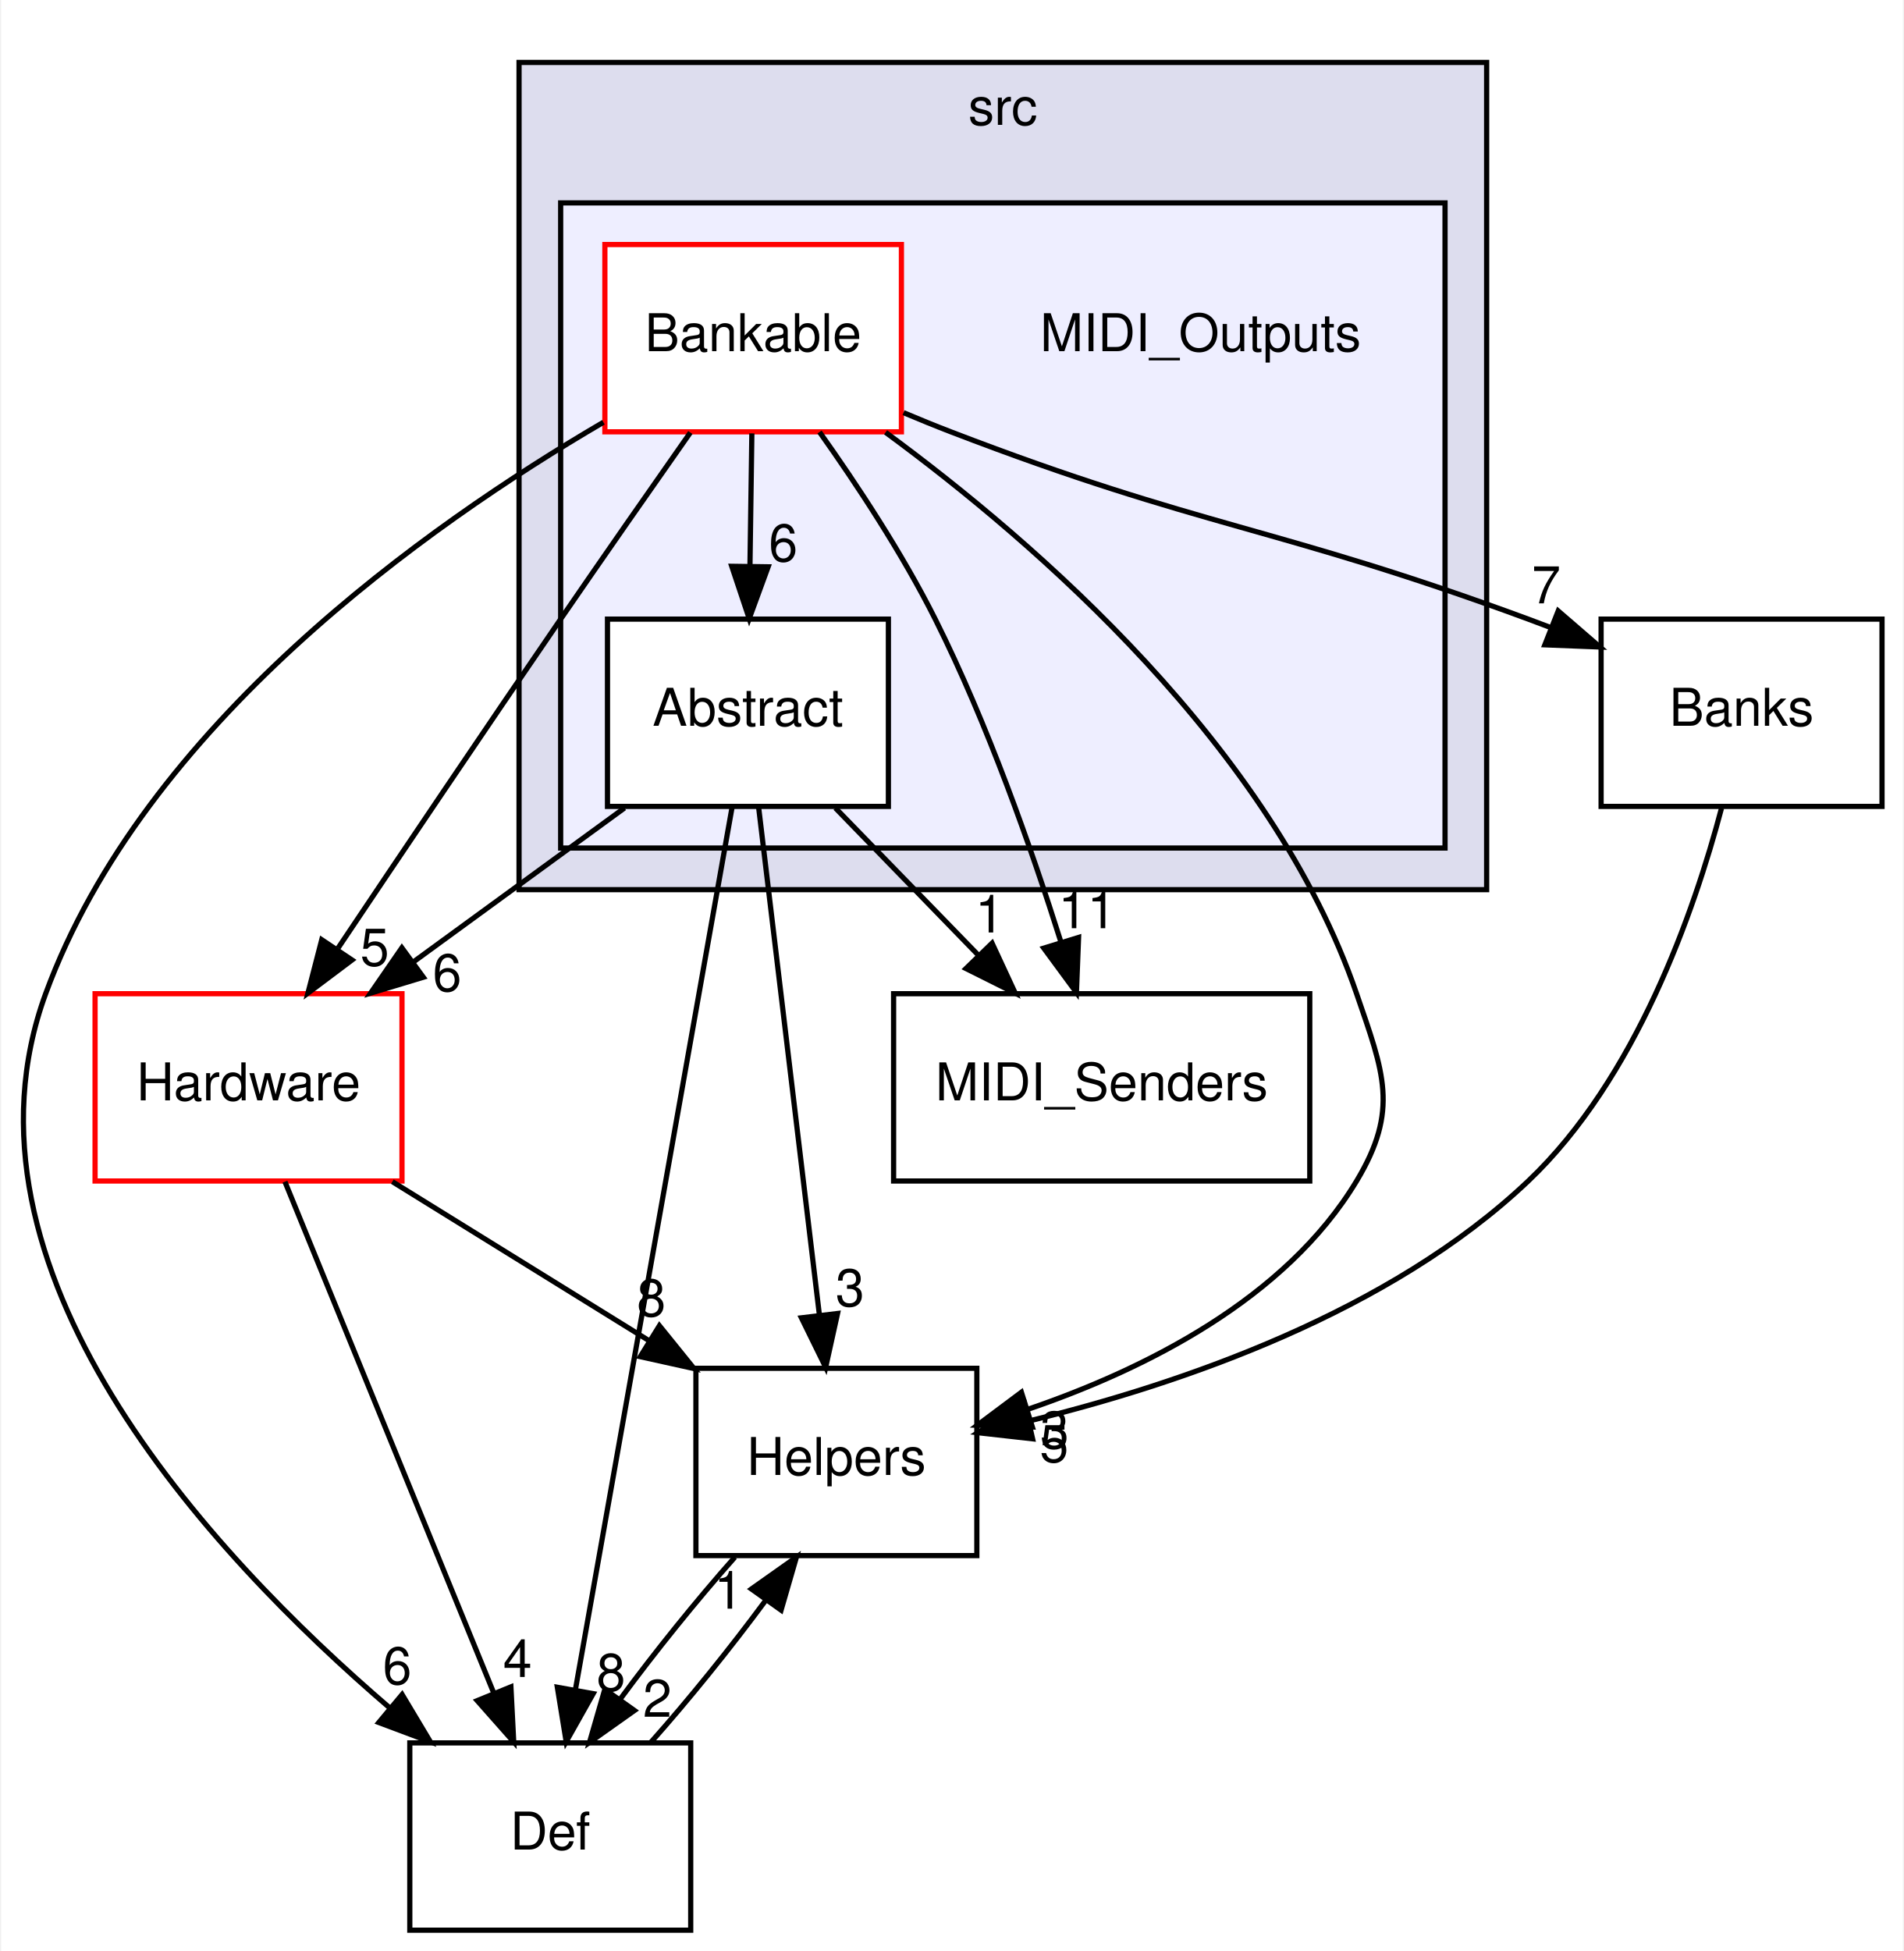
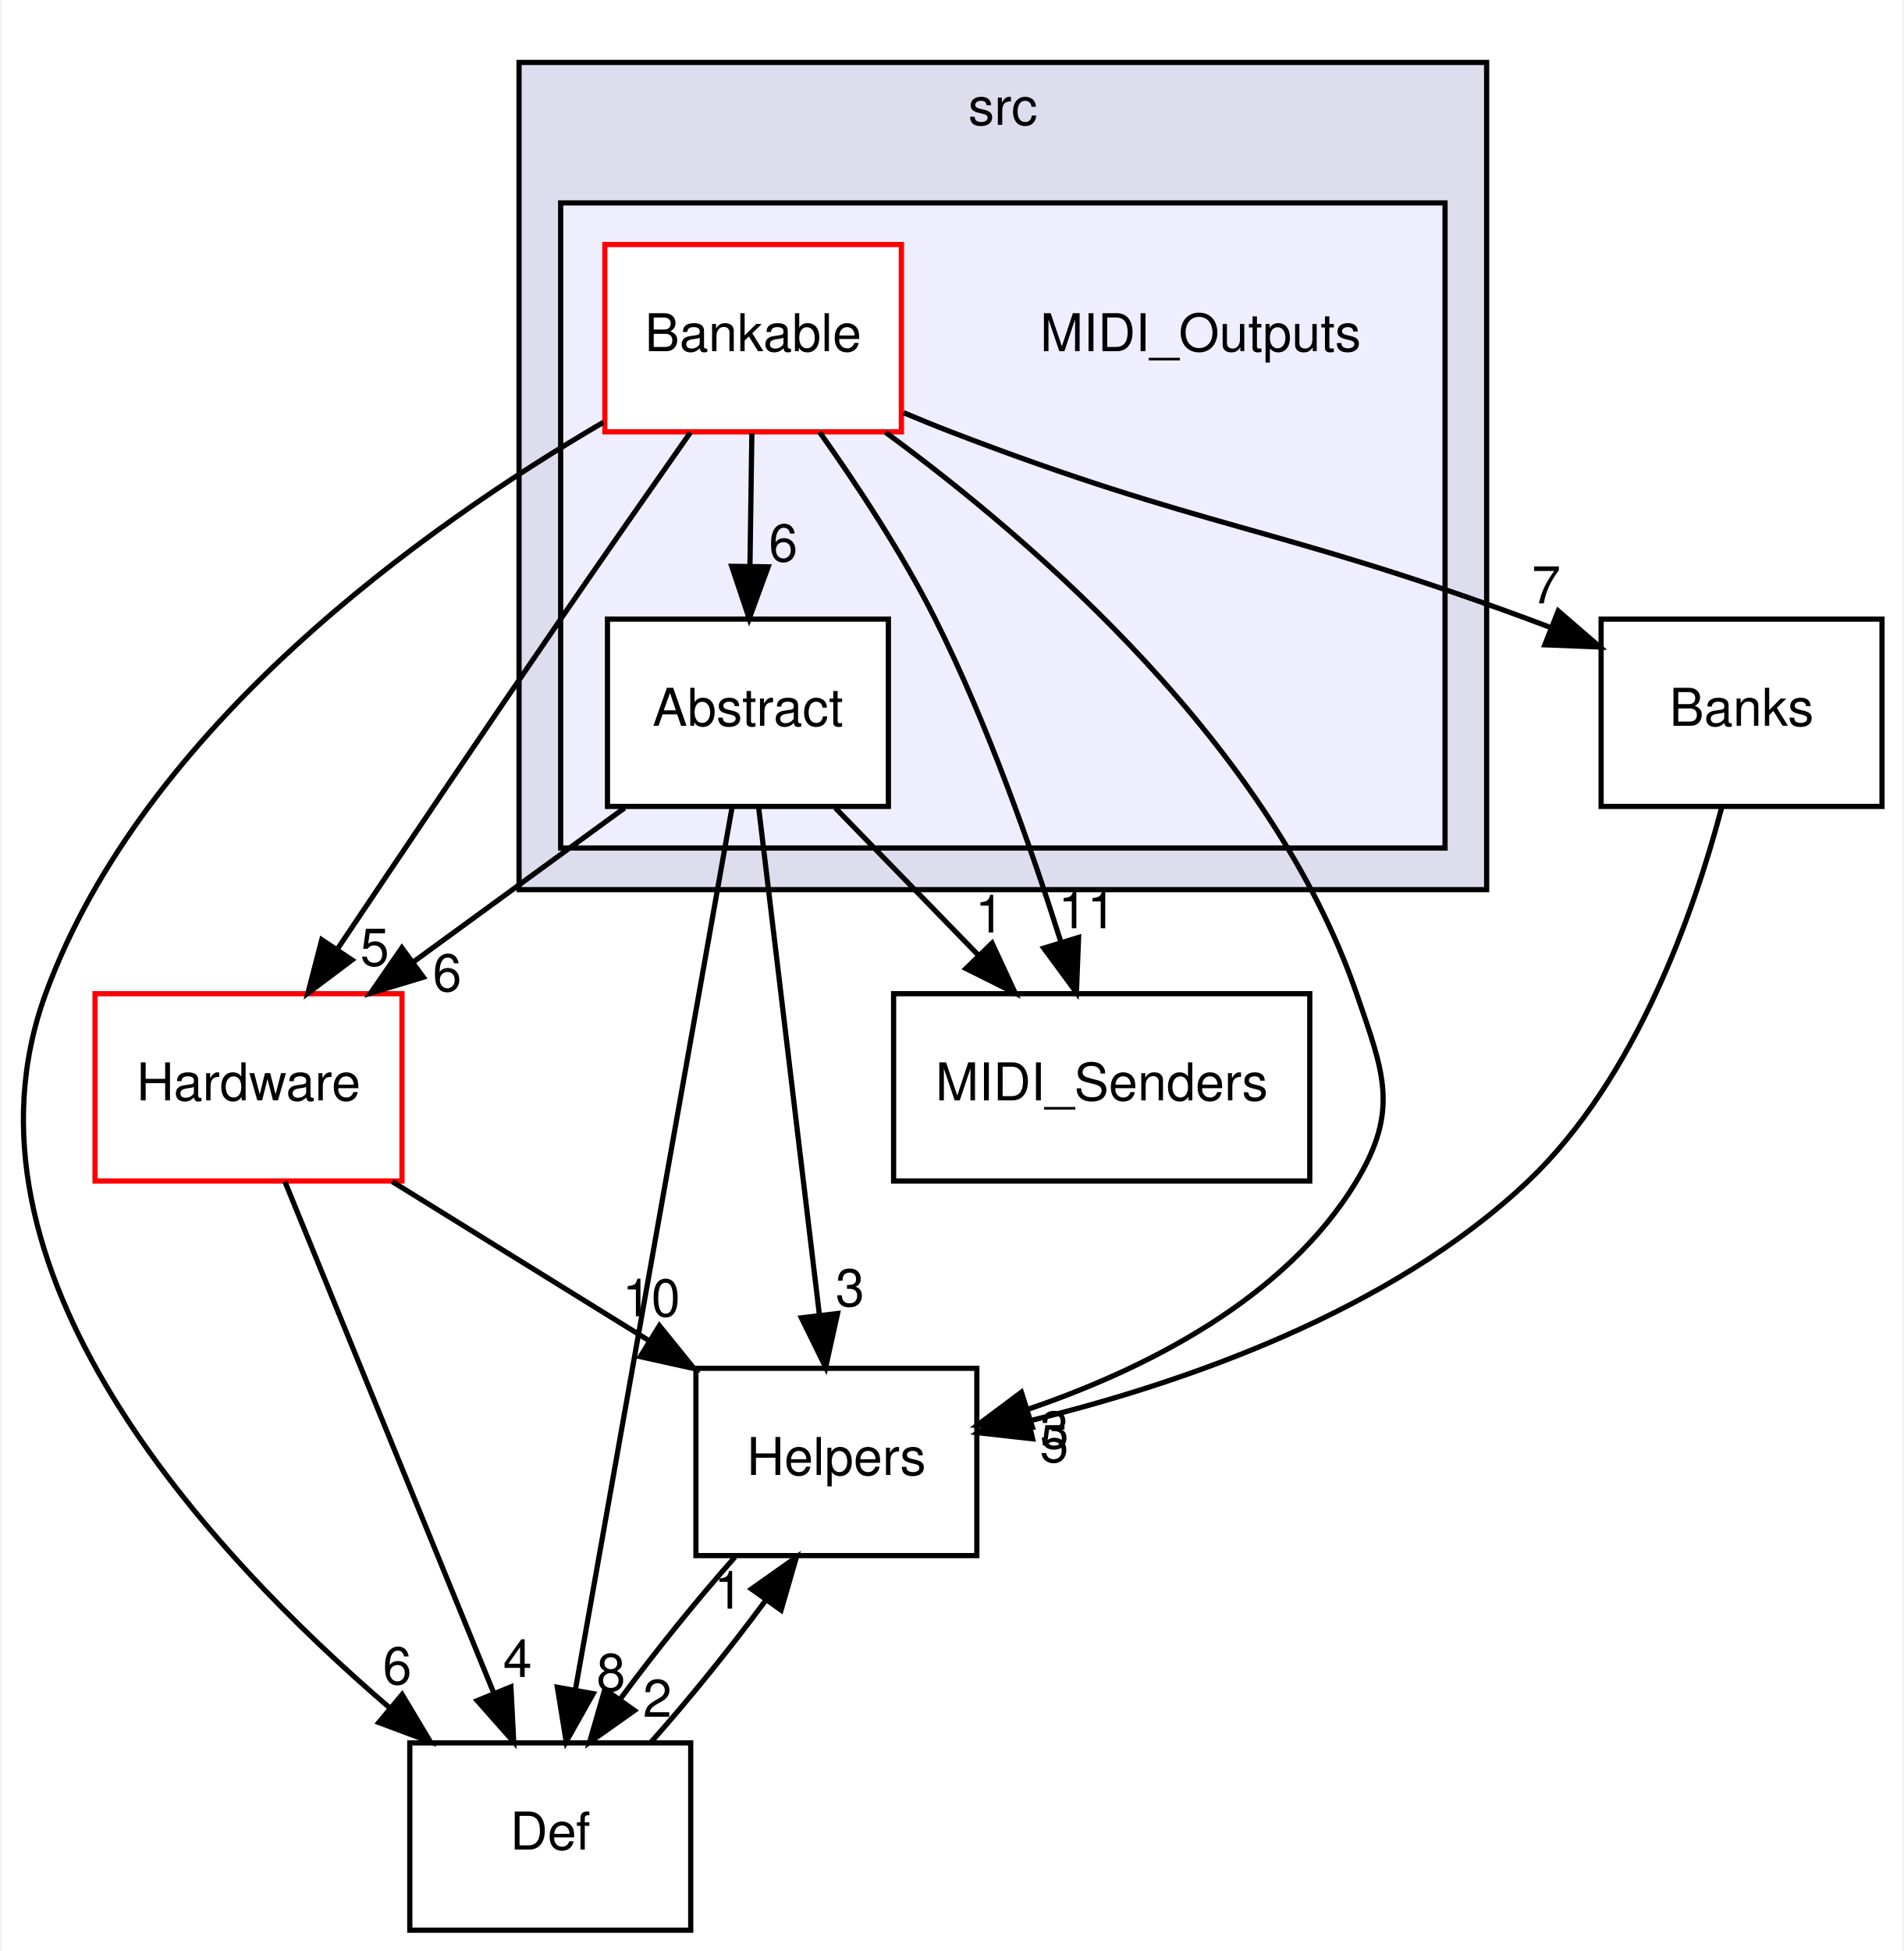
<svg xmlns="http://www.w3.org/2000/svg" xmlns:xlink="http://www.w3.org/1999/xlink" width="366pt" height="375pt" viewBox="0.00 0.00 365.54 375.00">
  <g id="graph0" class="graph" transform="scale(1 1) rotate(0) translate(4 371)">
    <polygon fill="white" stroke="none" points="-4,4 -4,-371 361.544,-371 361.544,4 -4,4" />
    <g id="clust1" class="cluster">
      <g id="a_clust1">
        <a xlink:href="dir_68267d1309a1af8e8297ef4c3efbcdba.html" target="_top" xlink:title="src">
          <polygon fill="#ddddee" stroke="black" points="95.544,-200 95.544,-359 281.544,-359 281.544,-200 95.544,-200" />
          <text text-anchor="middle" x="188.544" y="-347" font-family="Helvetica,sans-Serif" font-size="10.00">src</text>
        </a>
      </g>
    </g>
    <g id="clust2" class="cluster">
      <g id="a_clust2">
        <a xlink:href="dir_2203ff04ab105d4802e644d41d784e20.html" target="_top">
          <polygon fill="#eeeeff" stroke="black" points="103.544,-208 103.544,-332 273.544,-332 273.544,-208 103.544,-208" />
        </a>
      </g>
    </g>
    <g id="node1" class="node">
      <text text-anchor="middle" x="226.544" y="-303.5" font-family="Helvetica,sans-Serif" font-size="10.00">MIDI_Outputs</text>
    </g>
    <g id="node2" class="node">
      <g id="a_node2">
        <a xlink:href="dir_4c1305a51ad6ea1ac7063bb4084ac14b.html" target="_top" xlink:title="Abstract">
          <polygon fill="white" stroke="black" points="166.544,-252 112.544,-252 112.544,-216 166.544,-216 166.544,-252" />
          <text text-anchor="middle" x="139.544" y="-231.5" font-family="Helvetica,sans-Serif" font-size="10.00">Abstract</text>
        </a>
      </g>
    </g>
    <g id="node4" class="node">
      <g id="a_node4">
        <a xlink:href="dir_bba0a06b7c5bf1521d83c5188eb207fb.html" target="_top" xlink:title="Helpers">
          <polygon fill="none" stroke="black" points="183.544,-108 129.544,-108 129.544,-72 183.544,-72 183.544,-108" />
          <text text-anchor="middle" x="156.544" y="-87.5" font-family="Helvetica,sans-Serif" font-size="10.00">Helpers</text>
        </a>
      </g>
    </g>
    <g id="edge1" class="edge">
      <path fill="none" stroke="black" d="M141.594,-215.871C144.492,-191.67 149.814,-147.211 153.264,-118.393" />
      <polygon fill="black" stroke="black" points="156.772,-118.534 154.486,-108.189 149.822,-117.702 156.772,-118.534" />
      <g id="a_edge1-headlabel">
        <a xlink:href="dir_000023_000003.html" target="_top" xlink:title="3">
          <text text-anchor="middle" x="159.164" y="-119.941" font-family="Helvetica,sans-Serif" font-size="10.00">3</text>
        </a>
      </g>
    </g>
    <g id="node5" class="node">
      <g id="a_node5">
        <a xlink:href="dir_f5601f71f9b8dfdd9adc4acfaf93276a.html" target="_top" xlink:title="MIDI_Senders">
          <polygon fill="none" stroke="black" points="247.544,-180 167.544,-180 167.544,-144 247.544,-144 247.544,-180" />
          <text text-anchor="middle" x="207.544" y="-159.5" font-family="Helvetica,sans-Serif" font-size="10.00">MIDI_Senders</text>
        </a>
      </g>
    </g>
    <g id="edge2" class="edge">
      <path fill="none" stroke="black" d="M156.353,-215.697C164.67,-207.135 174.849,-196.656 183.934,-187.304" />
      <polygon fill="black" stroke="black" points="186.471,-189.716 190.928,-180.104 181.45,-184.838 186.471,-189.716" />
      <g id="a_edge2-headlabel">
        <a xlink:href="dir_000023_000011.html" target="_top" xlink:title="1">
          <text text-anchor="middle" x="186.003" y="-191.773" font-family="Helvetica,sans-Serif" font-size="10.00">1</text>
        </a>
      </g>
    </g>
    <g id="node6" class="node">
      <g id="a_node6">
        <a xlink:href="dir_c90f87021e89d05236fc514cb49c4dcf.html" target="_top" xlink:title="Def">
          <polygon fill="none" stroke="black" points="128.544,-36 74.544,-36 74.544,-0 128.544,-0 128.544,-36" />
          <text text-anchor="middle" x="101.544" y="-15.5" font-family="Helvetica,sans-Serif" font-size="10.00">Def</text>
        </a>
      </g>
    </g>
    <g id="edge3" class="edge">
      <path fill="none" stroke="black" d="M136.498,-215.849C129.911,-178.753 114.295,-90.81 106.356,-46.103" />
      <polygon fill="black" stroke="black" points="109.798,-45.467 104.604,-36.233 102.906,-46.69 109.798,-45.467" />
      <g id="a_edge3-headlabel">
        <a xlink:href="dir_000023_000014.html" target="_top" xlink:title="8">
          <text text-anchor="middle" x="113.222" y="-46.009" font-family="Helvetica,sans-Serif" font-size="10.00">8</text>
        </a>
      </g>
    </g>
    <g id="node7" class="node">
      <g id="a_node7">
        <a xlink:href="dir_392e5fed41b2de721750e308647dcb9c.html" target="_top" xlink:title="Hardware">
          <polygon fill="white" stroke="red" points="73.044,-180 14.044,-180 14.044,-144 73.044,-144 73.044,-180" />
          <text text-anchor="middle" x="43.544" y="-159.5" font-family="Helvetica,sans-Serif" font-size="10.00">Hardware</text>
        </a>
      </g>
    </g>
    <g id="edge4" class="edge">
      <path fill="none" stroke="black" d="M115.813,-215.697C103.607,-206.796 88.558,-195.823 75.359,-186.199" />
      <polygon fill="black" stroke="black" points="77.143,-183.168 67.001,-180.104 73.019,-188.824 77.143,-183.168" />
      <g id="a_edge4-headlabel">
        <a xlink:href="dir_000023_000001.html" target="_top" xlink:title="6">
          <text text-anchor="middle" x="81.721" y="-180.492" font-family="Helvetica,sans-Serif" font-size="10.00">6</text>
        </a>
      </g>
    </g>
    <g id="node3" class="node">
      <g id="a_node3">
        <a xlink:href="dir_44ddf4232b360beb1a0694523e04aed4.html" target="_top" xlink:title="Bankable">
          <polygon fill="white" stroke="red" points="169.044,-324 112.044,-324 112.044,-288 169.044,-288 169.044,-324" />
          <text text-anchor="middle" x="140.544" y="-303.5" font-family="Helvetica,sans-Serif" font-size="10.00">Bankable</text>
        </a>
      </g>
    </g>
    <g id="edge6" class="edge">
      <path fill="none" stroke="black" d="M140.297,-287.697C140.186,-279.983 140.054,-270.712 139.931,-262.112" />
      <polygon fill="black" stroke="black" points="143.431,-262.053 139.788,-252.104 136.431,-262.153 143.431,-262.053" />
      <g id="a_edge6-headlabel">
        <a xlink:href="dir_000010_000023.html" target="_top" xlink:title="6">
          <text text-anchor="middle" x="146.321" y="-263.107" font-family="Helvetica,sans-Serif" font-size="10.00">6</text>
        </a>
      </g>
    </g>
    <g id="edge7" class="edge">
      <path fill="none" stroke="black" d="M166.003,-287.9C194.953,-266.643 240.306,-227.326 256.544,-180 261.736,-164.866 264.793,-157.709 256.544,-144 242.865,-121.269 215.798,-107.772 193.27,-100.092" />
      <polygon fill="black" stroke="black" points="194.215,-96.721 183.625,-97.054 192.111,-103.397 194.215,-96.721" />
      <g id="a_edge7-headlabel">
        <a xlink:href="dir_000010_000003.html" target="_top" xlink:title="3">
          <text text-anchor="middle" x="198.496" y="-92.593" font-family="Helvetica,sans-Serif" font-size="10.00">3</text>
        </a>
      </g>
    </g>
    <g id="edge8" class="edge">
      <path fill="none" stroke="black" d="M153.303,-287.965C160.472,-277.869 169.222,-264.619 175.544,-252 185.611,-231.903 194.062,-207.85 199.746,-189.818" />
      <polygon fill="black" stroke="black" points="203.101,-190.815 202.689,-180.229 196.409,-188.762 203.101,-190.815" />
      <g id="a_edge8-headlabel">
        <a xlink:href="dir_000010_000011.html" target="_top" xlink:title="11">
          <text text-anchor="middle" x="204.762" y="-192.585" font-family="Helvetica,sans-Serif" font-size="10.00">11</text>
        </a>
      </g>
    </g>
    <g id="edge9" class="edge">
      <path fill="none" stroke="black" d="M111.764,-289.838C77.761,-269.963 23.422,-231.487 4.544,-180 -14.777,-127.305 35.647,-72.745 70.821,-42.61" />
      <polygon fill="black" stroke="black" points="73.065,-45.296 78.503,-36.203 68.582,-39.92 73.065,-45.296" />
      <g id="a_edge9-headlabel">
        <a xlink:href="dir_000010_000014.html" target="_top" xlink:title="6">
          <text text-anchor="middle" x="72.123" y="-47.279" font-family="Helvetica,sans-Serif" font-size="10.00">6</text>
        </a>
      </g>
    </g>
    <g id="edge10" class="edge">
      <path fill="none" stroke="black" d="M128.475,-287.863C121.209,-277.509 111.797,-264.029 103.544,-252 89.001,-230.802 72.708,-206.606 60.775,-188.798" />
      <polygon fill="black" stroke="black" points="63.435,-186.481 54.964,-180.118 57.618,-190.375 63.435,-186.481" />
      <g id="a_edge10-headlabel">
        <a xlink:href="dir_000010_000001.html" target="_top" xlink:title="5">
          <text text-anchor="middle" x="67.794" y="-185.388" font-family="Helvetica,sans-Serif" font-size="10.00">5</text>
        </a>
      </g>
    </g>
    <g id="node8" class="node">
      <g id="a_node8">
        <a xlink:href="dir_96809ae32da64306a703eb7e36380126.html" target="_top" xlink:title="Banks">
          <polygon fill="none" stroke="black" points="357.544,-252 303.544,-252 303.544,-216 357.544,-216 357.544,-252" />
          <text text-anchor="middle" x="330.544" y="-231.5" font-family="Helvetica,sans-Serif" font-size="10.00">Banks</text>
        </a>
      </g>
    </g>
    <g id="edge11" class="edge">
      <path fill="none" stroke="black" d="M169.455,-291.682C172.505,-290.393 175.576,-289.141 178.544,-288 226.95,-269.384 240.885,-269.946 289.544,-252 290.944,-251.483 292.368,-250.948 293.803,-250.398" />
      <polygon fill="black" stroke="black" points="295.299,-253.571 303.316,-246.643 292.729,-247.06 295.299,-253.571" />
      <g id="a_edge11-headlabel">
        <a xlink:href="dir_000010_000007.html" target="_top" xlink:title="7">
          <text text-anchor="middle" x="292.998" y="-255.031" font-family="Helvetica,sans-Serif" font-size="10.00">7</text>
        </a>
      </g>
    </g>
    <g id="edge5" class="edge">
      <path fill="none" stroke="black" d="M137.033,-71.697C129.724,-63.474 121.672,-53.483 114.997,-44.421" />
      <polygon fill="black" stroke="black" points="117.733,-42.229 109.088,-36.104 112.027,-46.283 117.733,-42.229" />
      <g id="a_edge5-headlabel">
        <a xlink:href="dir_000003_000014.html" target="_top" xlink:title="2">
          <text text-anchor="middle" x="122.13" y="-41.014" font-family="Helvetica,sans-Serif" font-size="10.00">2</text>
        </a>
      </g>
    </g>
    <g id="edge12" class="edge">
      <path fill="none" stroke="black" d="M120.878,-36.104C128.174,-44.298 136.231,-54.282 142.928,-63.359" />
      <polygon fill="black" stroke="black" points="140.213,-65.58 148.864,-71.697 145.915,-61.52 140.213,-65.58" />
      <g id="a_edge12-headlabel">
        <a xlink:href="dir_000014_000003.html" target="_top" xlink:title="1">
          <text text-anchor="middle" x="135.815" y="-61.799" font-family="Helvetica,sans-Serif" font-size="10.00">1</text>
        </a>
      </g>
    </g>
    <g id="edge13" class="edge">
      <path fill="none" stroke="black" d="M71.187,-143.876C86.072,-134.655 104.609,-123.172 120.602,-113.265" />
      <polygon fill="black" stroke="black" points="122.528,-116.189 129.186,-107.947 118.842,-110.238 122.528,-116.189" />
      <g id="a_edge13-headlabel">
-         <a xlink:href="dir_000001_000003.html" target="_top" xlink:title="8">
-           <text text-anchor="middle" x="120.968" y="-117.995" font-family="Helvetica,sans-Serif" font-size="10.00">8</text>
+         <a xlink:href="dir_000001_000003.html" target="_top" xlink:title="10">
+           <text text-anchor="middle" x="120.968" y="-117.995" font-family="Helvetica,sans-Serif" font-size="10.00">10</text>
        </a>
      </g>
    </g>
    <g id="edge14" class="edge">
      <path fill="none" stroke="black" d="M50.54,-143.871C60.512,-119.457 78.905,-74.426 90.665,-45.635" />
      <polygon fill="black" stroke="black" points="93.982,-46.77 94.523,-36.189 87.501,-44.123 93.982,-46.77" />
      <g id="a_edge14-headlabel">
        <a xlink:href="dir_000001_000014.html" target="_top" xlink:title="4">
          <text text-anchor="middle" x="95.251" y="-48.672" font-family="Helvetica,sans-Serif" font-size="10.00">4</text>
        </a>
      </g>
    </g>
    <g id="edge15" class="edge">
      <path fill="none" stroke="black" d="M326.69,-215.654C321.455,-195.854 310.276,-163.672 289.544,-144 262.93,-118.748 222.794,-104.996 193.575,-97.878" />
      <polygon fill="black" stroke="black" points="194.263,-94.445 183.735,-95.629 192.704,-101.269 194.263,-94.445" />
      <g id="a_edge15-headlabel">
        <a xlink:href="dir_000007_000003.html" target="_top" xlink:title="5">
          <text text-anchor="middle" x="198.4" y="-89.978" font-family="Helvetica,sans-Serif" font-size="10.00">5</text>
        </a>
      </g>
    </g>
  </g>
</svg>
